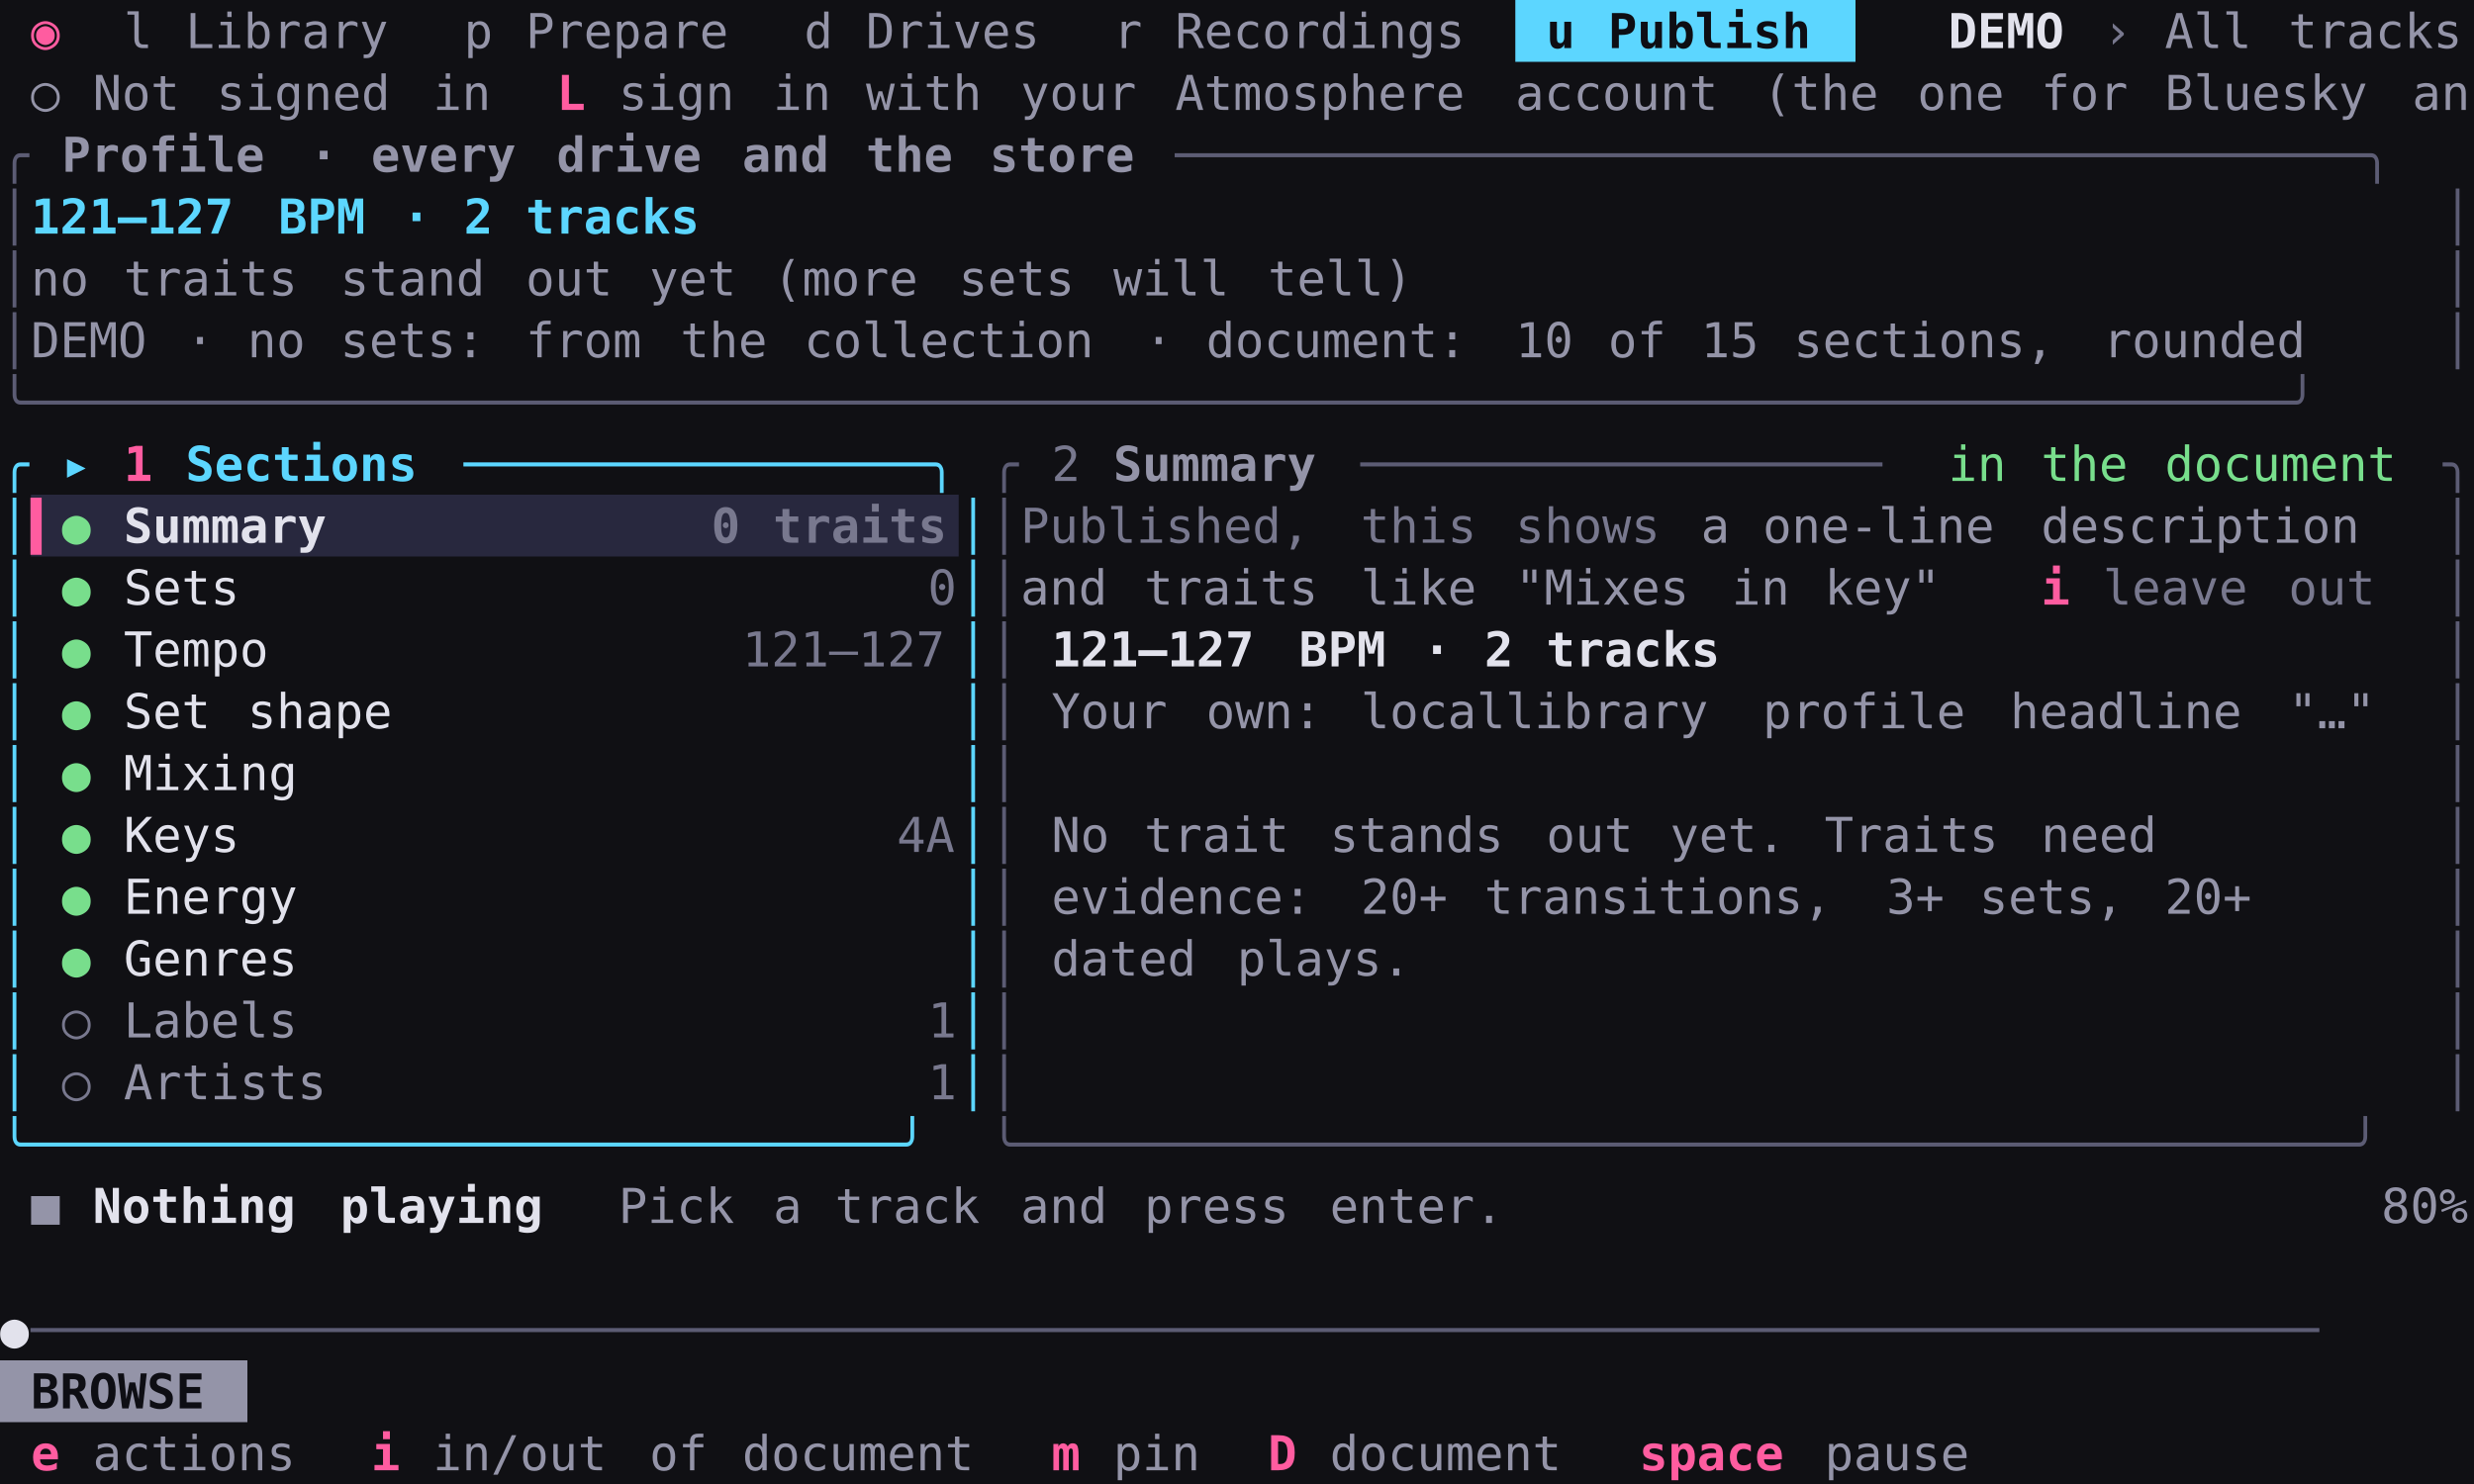
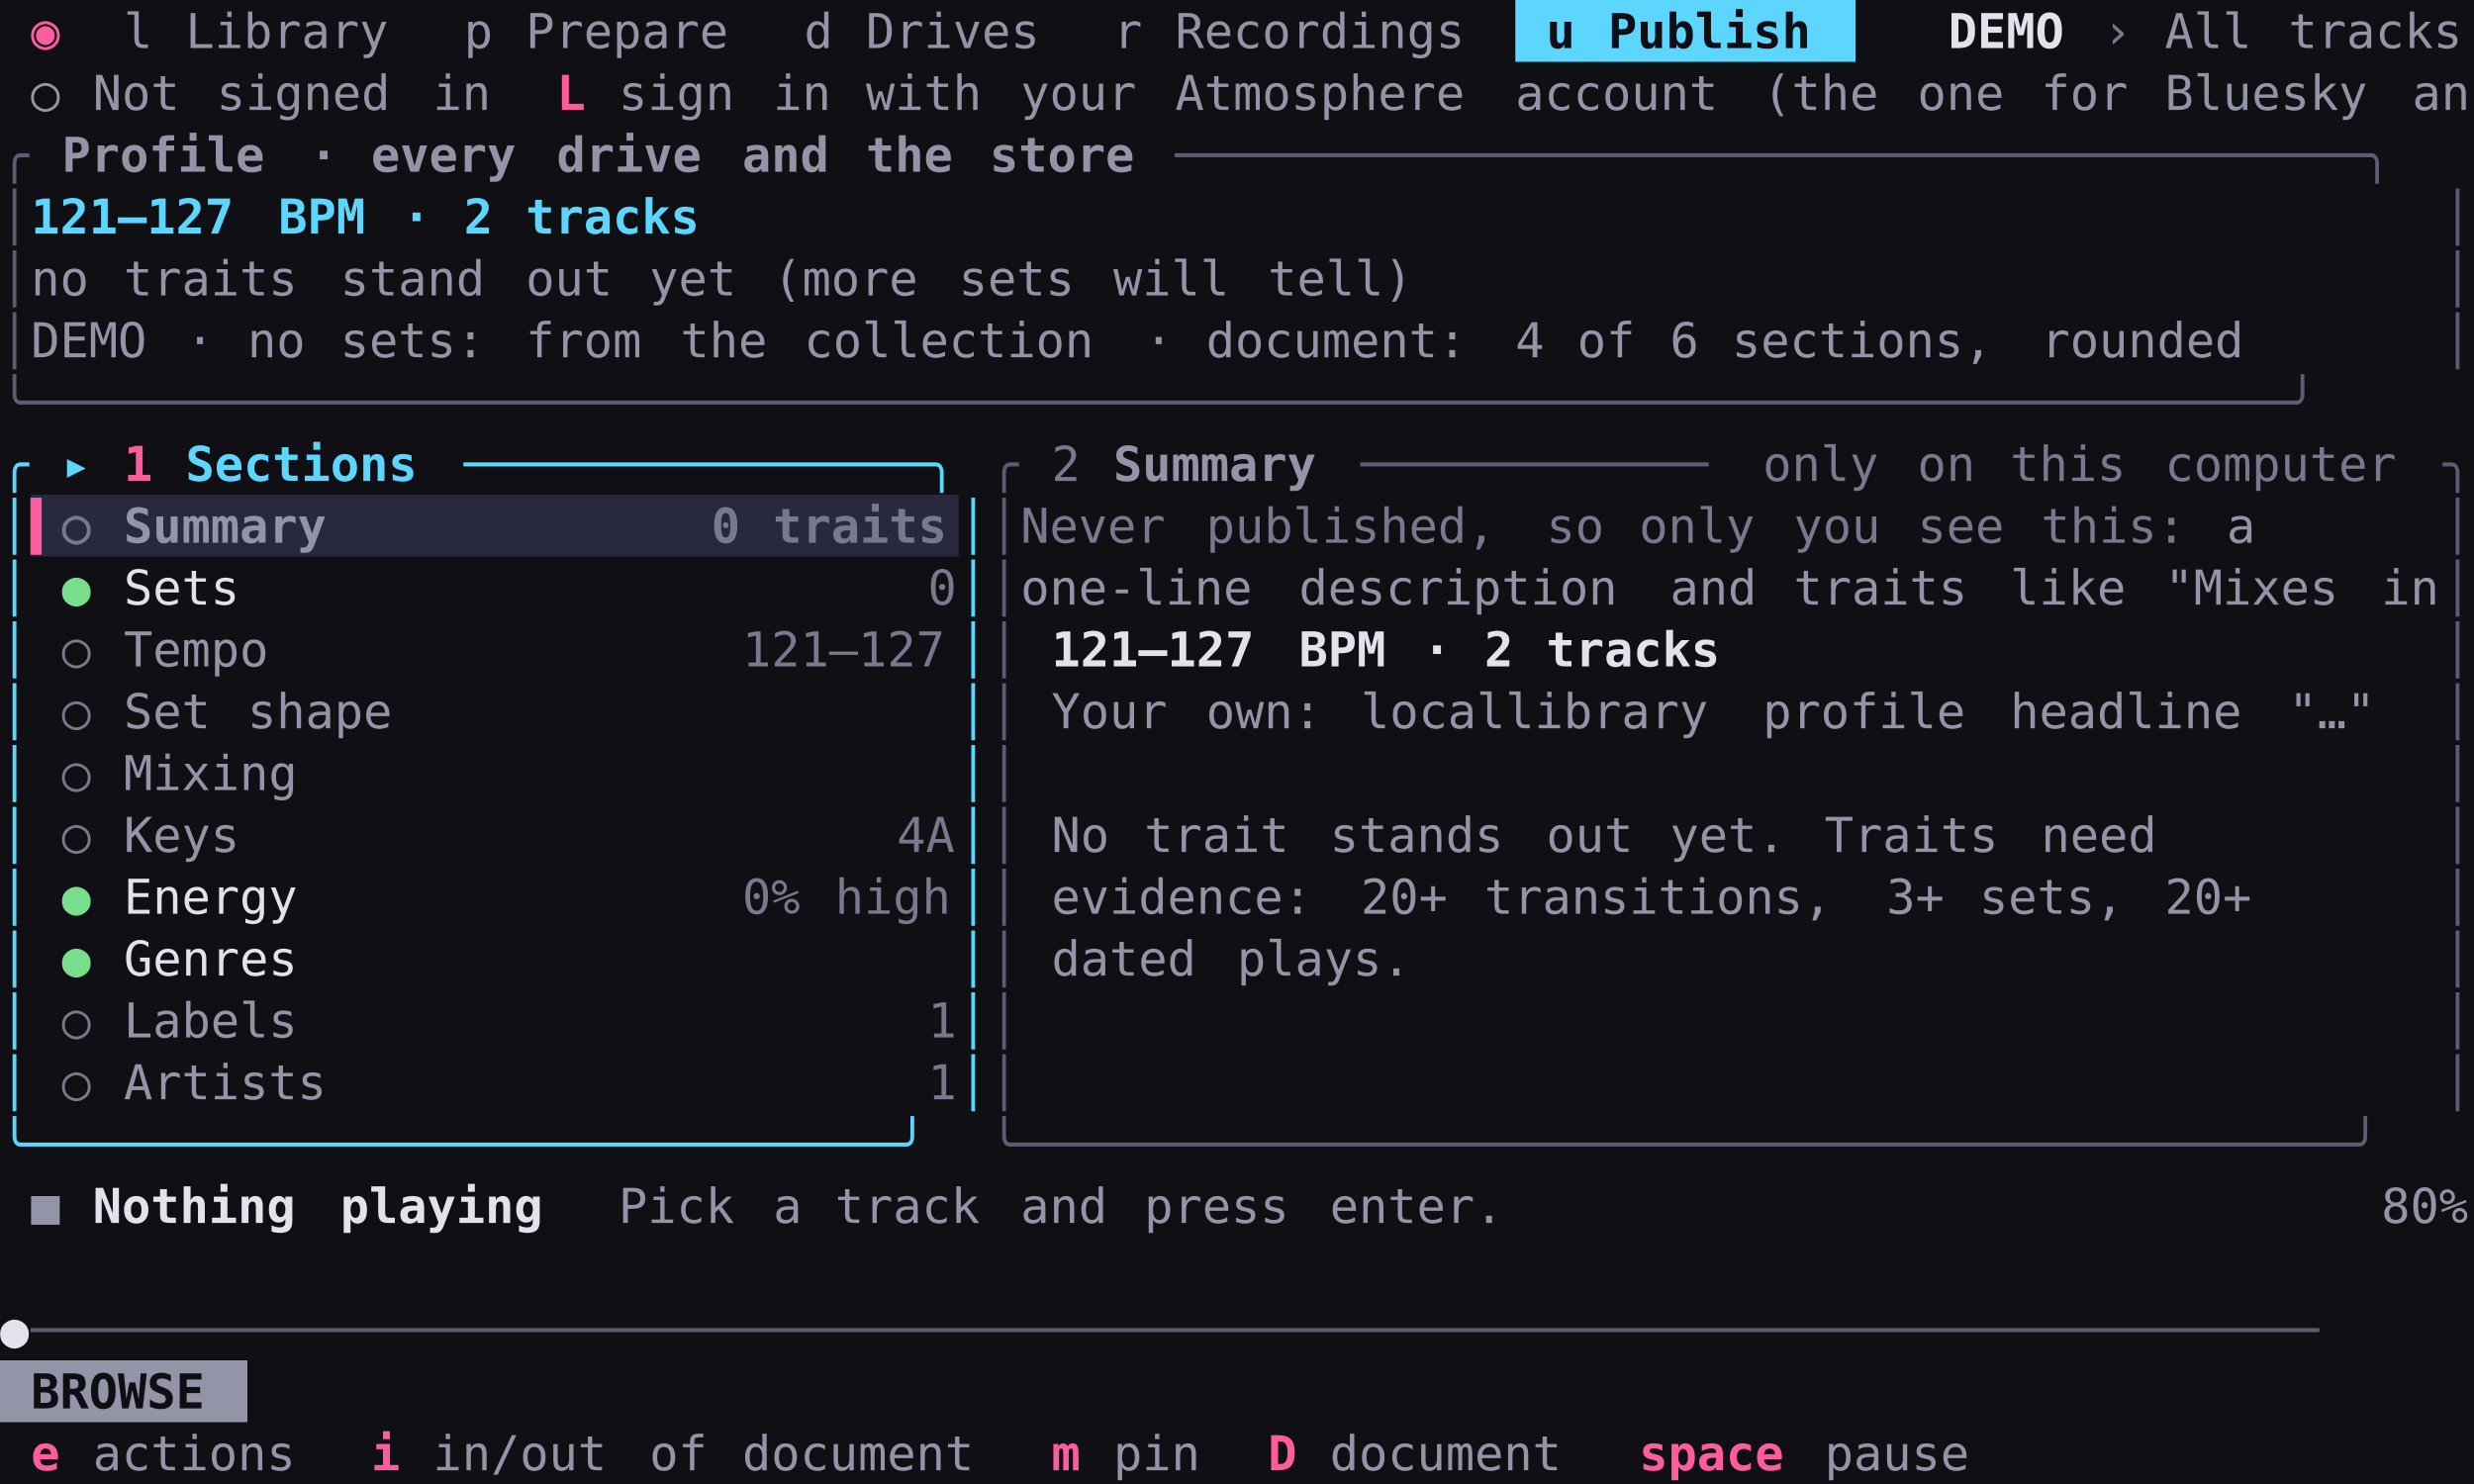
<svg xmlns="http://www.w3.org/2000/svg" viewBox="0 0 720 432" width="720" height="432" font-family="ui-monospace, Menlo, Consolas, monospace" font-size="14">
  <rect width="720" height="432" fill="#101014" />
  <rect x="441" y="0" width="99" height="18" fill="#5cd6ff" />
  <text x="9" y="14" fill="#ff5ca0" font-weight="bold">◉</text>
  <text x="36" y="14" fill="#9494a8">l</text>
  <text x="54 63 72 81 90 99 108" y="14" fill="#9494a8">Library</text>
  <text x="135" y="14" fill="#9494a8">p</text>
  <text x="153 162 171 180 189 198 207" y="14" fill="#9494a8">Prepare</text>
  <text x="234" y="14" fill="#9494a8">d</text>
  <text x="252 261 270 279 288 297" y="14" fill="#9494a8">Drives</text>
  <text x="324" y="14" fill="#9494a8">r</text>
  <text x="342 351 360 369 378 387 396 405 414 423" y="14" fill="#9494a8">Recordings</text>
  <text x="450" y="14" fill="#0e0e14" font-weight="bold">u</text>
  <text x="468 477 486 495 504 513 522" y="14" fill="#0e0e14" font-weight="bold">Publish</text>
  <text x="567 576 585 594" y="14" fill="#e2e2ec" font-weight="bold">DEMO</text>
  <text x="612" y="14" fill="#78788e">›</text>
  <text x="630 639 648" y="14" fill="#9494a8">All</text>
  <text x="666 675 684 693 702 711" y="14" fill="#9494a8">tracks</text>
  <text x="9" y="32" fill="#9494a8">○</text>
  <text x="27 36 45" y="32" fill="#9494a8">Not</text>
  <text x="63 72 81 90 99 108" y="32" fill="#9494a8">signed</text>
  <text x="126 135" y="32" fill="#9494a8">in</text>
  <text x="162" y="32" fill="#ff5ca0" font-weight="bold">L</text>
  <text x="180 189 198 207" y="32" fill="#9494a8">sign</text>
  <text x="225 234" y="32" fill="#9494a8">in</text>
  <text x="252 261 270 279" y="32" fill="#9494a8">with</text>
  <text x="297 306 315 324" y="32" fill="#9494a8">your</text>
  <text x="342 351 360 369 378 387 396 405 414 423" y="32" fill="#9494a8">Atmosphere</text>
  <text x="441 450 459 468 477 486 495" y="32" fill="#9494a8">account</text>
  <text x="513 522 531 540" y="32" fill="#9494a8">(the</text>
  <text x="558 567 576" y="32" fill="#9494a8">one</text>
  <text x="594 603 612" y="32" fill="#9494a8">for</text>
  <text x="630 639 648 657 666 675 684" y="32" fill="#9494a8">Bluesky</text>
  <text x="702 711" y="32" fill="#9494a8">an</text>
  <text x="0" y="50" fill="#5c5c74">╭</text>
  <text x="18 27 36 45 54 63 72" y="50" fill="#9494a8" font-weight="bold">Profile</text>
  <text x="90" y="50" fill="#9494a8" font-weight="bold">·</text>
  <text x="108 117 126 135 144" y="50" fill="#9494a8" font-weight="bold">every</text>
  <text x="162 171 180 189 198" y="50" fill="#9494a8" font-weight="bold">drive</text>
  <text x="216 225 234" y="50" fill="#9494a8" font-weight="bold">and</text>
  <text x="252 261 270" y="50" fill="#9494a8" font-weight="bold">the</text>
  <text x="288 297 306 315 324" y="50" fill="#9494a8" font-weight="bold">store</text>
  <text x="342 351 360 369 378 387 396 405 414 423 432 441 450 459 468 477 486 495 504 513 522 531 540 549 558 567 576 585 594 603 612 621 630 639 648 657 666 675 684 693 702 711" y="50" fill="#5c5c74">─────────────────────────────────────────╮</text>
  <text x="0" y="68" fill="#5c5c74">│</text>
  <text x="9 18 27 36 45 54 63" y="68" fill="#5cd6ff" font-weight="bold">121–127</text>
  <text x="81 90 99" y="68" fill="#5cd6ff" font-weight="bold">BPM</text>
  <text x="117" y="68" fill="#5cd6ff" font-weight="bold">·</text>
  <text x="135" y="68" fill="#5cd6ff" font-weight="bold">2</text>
  <text x="153 162 171 180 189 198" y="68" fill="#5cd6ff" font-weight="bold">tracks</text>
  <text x="711" y="68" fill="#5c5c74">│</text>
  <text x="0" y="86" fill="#5c5c74">│</text>
  <text x="9 18" y="86" fill="#9494a8">no</text>
  <text x="36 45 54 63 72 81" y="86" fill="#9494a8">traits</text>
  <text x="99 108 117 126 135" y="86" fill="#9494a8">stand</text>
  <text x="153 162 171" y="86" fill="#9494a8">out</text>
  <text x="189 198 207" y="86" fill="#9494a8">yet</text>
  <text x="225 234 243 252 261" y="86" fill="#9494a8">(more</text>
  <text x="279 288 297 306" y="86" fill="#9494a8">sets</text>
  <text x="324 333 342 351" y="86" fill="#9494a8">will</text>
  <text x="369 378 387 396 405" y="86" fill="#9494a8">tell)</text>
  <text x="711" y="86" fill="#5c5c74">│</text>
  <text x="0" y="104" fill="#5c5c74">│</text>
  <text x="9 18 27 36" y="104" fill="#9494a8">DEMO</text>
  <text x="54" y="104" fill="#9494a8">·</text>
  <text x="72 81" y="104" fill="#9494a8">no</text>
  <text x="99 108 117 126 135" y="104" fill="#9494a8">sets:</text>
  <text x="153 162 171 180" y="104" fill="#9494a8">from</text>
  <text x="198 207 216" y="104" fill="#9494a8">the</text>
  <text x="234 243 252 261 270 279 288 297 306 315" y="104" fill="#9494a8">collection</text>
  <text x="333" y="104" fill="#9494a8">·</text>
  <text x="351 360 369 378 387 396 405 414 423" y="104" fill="#9494a8">document:</text>
-   <text x="441 450" y="104" fill="#9494a8">10</text>
-   <text x="468 477" y="104" fill="#9494a8">of</text>
-   <text x="495 504" y="104" fill="#9494a8">15</text>
-   <text x="522 531 540 549 558 567 576 585 594" y="104" fill="#9494a8">sections,</text>
-   <text x="612 621 630 639 648 657 666" y="104" fill="#9494a8">rounded</text>
+   <text x="441" y="104" fill="#9494a8">4</text>
+   <text x="459 468" y="104" fill="#9494a8">of</text>
+   <text x="486" y="104" fill="#9494a8">6</text>
+   <text x="504 513 522 531 540 549 558 567 576" y="104" fill="#9494a8">sections,</text>
+   <text x="594 603 612 621 630 639 648" y="104" fill="#9494a8">rounded</text>
  <text x="711" y="104" fill="#5c5c74">│</text>
  <text x="0 9 18 27 36 45 54 63 72 81 90 99 108 117 126 135 144 153 162 171 180 189 198 207 216 225 234 243 252 261 270 279 288 297 306 315 324 333 342 351 360 369 378 387 396 405 414 423 432 441 450 459 468 477 486 495 504 513 522 531 540 549 558 567 576 585 594 603 612 621 630 639 648 657 666 675 684 693 702 711" y="122" fill="#5c5c74">╰──────────────────────────────────────────────────────────────────────────────╯</text>
  <text x="0" y="140" fill="#5cd6ff">╭</text>
  <text x="18" y="140" fill="#5cd6ff" font-weight="bold">▸</text>
  <text x="36" y="140" fill="#ff5ca0" font-weight="bold">1</text>
  <text x="54 63 72 81 90 99 108 117" y="140" fill="#5cd6ff" font-weight="bold">Sections</text>
  <text x="135 144 153 162 171 180 189 198 207 216 225 234 243 252 261 270 279" y="140" fill="#5cd6ff">────────────────╮</text>
  <text x="288" y="140" fill="#5c5c74">╭</text>
  <text x="306" y="140" fill="#78788e">2</text>
  <text x="324 333 342 351 360 369 378" y="140" fill="#9494a8" font-weight="bold">Summary</text>
-   <text x="396 405 414 423 432 441 450 459 468 477 486 495 504 513 522 531 540 549" y="140" fill="#5c5c74">──────────────────</text>
-   <text x="567 576" y="140" fill="#78de8c">in</text>
-   <text x="594 603 612" y="140" fill="#78de8c">the</text>
-   <text x="630 639 648 657 666 675 684 693" y="140" fill="#78de8c">document</text>
+   <text x="396 405 414 423 432 441 450 459 468 477 486 495" y="140" fill="#5c5c74">────────────</text>
+   <text x="513 522 531 540" y="140" fill="#78788e">only</text>
+   <text x="558 567" y="140" fill="#78788e">on</text>
+   <text x="585 594 603 612" y="140" fill="#78788e">this</text>
+   <text x="630 639 648 657 666 675 684 693" y="140" fill="#78788e">computer</text>
  <text x="711" y="140" fill="#5c5c74">╮</text>
  <rect x="9" y="144" width="270" height="18" fill="#28283e" />
  <text x="0" y="158" fill="#5cd6ff">│</text>
  <text x="9" y="158" fill="#ff5ca0" font-weight="bold">▍</text>
-   <text x="18" y="158" fill="#78de8c" font-weight="bold">●</text>
-   <text x="36 45 54 63 72 81 90" y="158" fill="#e2e2ec" font-weight="bold">Summary</text>
+   <text x="18" y="158" fill="#78788e" font-weight="bold">○</text>
+   <text x="36 45 54 63 72 81 90" y="158" fill="#9494a8" font-weight="bold">Summary</text>
  <text x="207" y="158" fill="#78788e" font-weight="bold">0</text>
  <text x="225 234 243 252 261 270" y="158" fill="#78788e" font-weight="bold">traits</text>
  <text x="279" y="158" fill="#5cd6ff">│</text>
  <text x="288" y="158" fill="#5c5c74">│</text>
-   <text x="297 306 315 324 333 342 351 360 369 378" y="158" fill="#78788e">Published,</text>
-   <text x="396 405 414 423" y="158" fill="#78788e">this</text>
-   <text x="441 450 459 468 477" y="158" fill="#78788e">shows</text>
-   <text x="495" y="158" fill="#9494a8">a</text>
-   <text x="513 522 531 540 549 558 567 576" y="158" fill="#9494a8">one-line</text>
-   <text x="594 603 612 621 630 639 648 657 666 675 684" y="158" fill="#9494a8">description</text>
+   <text x="297 306 315 324 333" y="158" fill="#78788e">Never</text>
+   <text x="351 360 369 378 387 396 405 414 423 432" y="158" fill="#78788e">published,</text>
+   <text x="450 459" y="158" fill="#78788e">so</text>
+   <text x="477 486 495 504" y="158" fill="#78788e">only</text>
+   <text x="522 531 540" y="158" fill="#78788e">you</text>
+   <text x="558 567 576" y="158" fill="#78788e">see</text>
+   <text x="594 603 612 621 630" y="158" fill="#78788e">this:</text>
+   <text x="648" y="158" fill="#9494a8">a</text>
  <text x="711" y="158" fill="#5c5c74">│</text>
  <text x="0" y="176" fill="#5cd6ff">│</text>
  <text x="18" y="176" fill="#78de8c">●</text>
  <text x="36 45 54 63" y="176" fill="#e2e2ec">Sets</text>
  <text x="270" y="176" fill="#78788e">0</text>
  <text x="279" y="176" fill="#5cd6ff">│</text>
  <text x="288" y="176" fill="#5c5c74">│</text>
-   <text x="297 306 315" y="176" fill="#9494a8">and</text>
-   <text x="333 342 351 360 369 378" y="176" fill="#9494a8">traits</text>
-   <text x="396 405 414 423" y="176" fill="#9494a8">like</text>
-   <text x="441 450 459 468 477 486" y="176" fill="#9494a8">"Mixes</text>
-   <text x="504 513" y="176" fill="#9494a8">in</text>
-   <text x="531 540 549 558" y="176" fill="#9494a8">key"</text>
-   <text x="594" y="176" fill="#ff5ca0" font-weight="bold">i</text>
-   <text x="612 621 630 639 648" y="176" fill="#78788e">leave</text>
-   <text x="666 675 684" y="176" fill="#78788e">out</text>
+   <text x="297 306 315 324 333 342 351 360" y="176" fill="#9494a8">one-line</text>
+   <text x="378 387 396 405 414 423 432 441 450 459 468" y="176" fill="#9494a8">description</text>
+   <text x="486 495 504" y="176" fill="#9494a8">and</text>
+   <text x="522 531 540 549 558 567" y="176" fill="#9494a8">traits</text>
+   <text x="585 594 603 612" y="176" fill="#9494a8">like</text>
+   <text x="630 639 648 657 666 675" y="176" fill="#9494a8">"Mixes</text>
+   <text x="693 702" y="176" fill="#9494a8">in</text>
  <text x="711" y="176" fill="#5c5c74">│</text>
  <text x="0" y="194" fill="#5cd6ff">│</text>
-   <text x="18" y="194" fill="#78de8c">●</text>
-   <text x="36 45 54 63 72" y="194" fill="#e2e2ec">Tempo</text>
+   <text x="18" y="194" fill="#78788e">○</text>
+   <text x="36 45 54 63 72" y="194" fill="#9494a8">Tempo</text>
  <text x="216 225 234 243 252 261 270" y="194" fill="#78788e">121–127</text>
  <text x="279" y="194" fill="#5cd6ff">│</text>
  <text x="288" y="194" fill="#5c5c74">│</text>
  <text x="306 315 324 333 342 351 360" y="194" fill="#e2e2ec" font-weight="bold">121–127</text>
  <text x="378 387 396" y="194" fill="#e2e2ec" font-weight="bold">BPM</text>
  <text x="414" y="194" fill="#e2e2ec" font-weight="bold">·</text>
  <text x="432" y="194" fill="#e2e2ec" font-weight="bold">2</text>
  <text x="450 459 468 477 486 495" y="194" fill="#e2e2ec" font-weight="bold">tracks</text>
  <text x="711" y="194" fill="#5c5c74">│</text>
  <text x="0" y="212" fill="#5cd6ff">│</text>
-   <text x="18" y="212" fill="#78de8c">●</text>
-   <text x="36 45 54" y="212" fill="#e2e2ec">Set</text>
-   <text x="72 81 90 99 108" y="212" fill="#e2e2ec">shape</text>
+   <text x="18" y="212" fill="#78788e">○</text>
+   <text x="36 45 54" y="212" fill="#9494a8">Set</text>
+   <text x="72 81 90 99 108" y="212" fill="#9494a8">shape</text>
  <text x="279" y="212" fill="#5cd6ff">│</text>
  <text x="288" y="212" fill="#5c5c74">│</text>
  <text x="306 315 324 333" y="212" fill="#9494a8">Your</text>
  <text x="351 360 369 378" y="212" fill="#9494a8">own:</text>
  <text x="396 405 414 423 432 441 450 459 468 477 486 495" y="212" fill="#9494a8">locallibrary</text>
  <text x="513 522 531 540 549 558 567" y="212" fill="#9494a8">profile</text>
  <text x="585 594 603 612 621 630 639 648" y="212" fill="#9494a8">headline</text>
  <text x="666 675 684" y="212" fill="#9494a8">"…"</text>
  <text x="711" y="212" fill="#5c5c74">│</text>
  <text x="0" y="230" fill="#5cd6ff">│</text>
-   <text x="18" y="230" fill="#78de8c">●</text>
-   <text x="36 45 54 63 72 81" y="230" fill="#e2e2ec">Mixing</text>
+   <text x="18" y="230" fill="#78788e">○</text>
+   <text x="36 45 54 63 72 81" y="230" fill="#9494a8">Mixing</text>
  <text x="279" y="230" fill="#5cd6ff">│</text>
  <text x="288" y="230" fill="#5c5c74">│</text>
  <text x="711" y="230" fill="#5c5c74">│</text>
  <text x="0" y="248" fill="#5cd6ff">│</text>
-   <text x="18" y="248" fill="#78de8c">●</text>
-   <text x="36 45 54 63" y="248" fill="#e2e2ec">Keys</text>
+   <text x="18" y="248" fill="#78788e">○</text>
+   <text x="36 45 54 63" y="248" fill="#9494a8">Keys</text>
  <text x="261 270" y="248" fill="#78788e">4A</text>
  <text x="279" y="248" fill="#5cd6ff">│</text>
  <text x="288" y="248" fill="#5c5c74">│</text>
  <text x="306 315" y="248" fill="#9494a8">No</text>
  <text x="333 342 351 360 369" y="248" fill="#9494a8">trait</text>
  <text x="387 396 405 414 423 432" y="248" fill="#9494a8">stands</text>
  <text x="450 459 468" y="248" fill="#9494a8">out</text>
  <text x="486 495 504 513" y="248" fill="#9494a8">yet.</text>
  <text x="531 540 549 558 567 576" y="248" fill="#9494a8">Traits</text>
  <text x="594 603 612 621" y="248" fill="#9494a8">need</text>
  <text x="711" y="248" fill="#5c5c74">│</text>
  <text x="0" y="266" fill="#5cd6ff">│</text>
  <text x="18" y="266" fill="#78de8c">●</text>
  <text x="36 45 54 63 72 81" y="266" fill="#e2e2ec">Energy</text>
+   <text x="216 225" y="266" fill="#78788e">0%</text>
+   <text x="243 252 261 270" y="266" fill="#78788e">high</text>
  <text x="279" y="266" fill="#5cd6ff">│</text>
  <text x="288" y="266" fill="#5c5c74">│</text>
  <text x="306 315 324 333 342 351 360 369 378" y="266" fill="#9494a8">evidence:</text>
  <text x="396 405 414" y="266" fill="#9494a8">20+</text>
  <text x="432 441 450 459 468 477 486 495 504 513 522 531" y="266" fill="#9494a8">transitions,</text>
  <text x="549 558" y="266" fill="#9494a8">3+</text>
  <text x="576 585 594 603 612" y="266" fill="#9494a8">sets,</text>
  <text x="630 639 648" y="266" fill="#9494a8">20+</text>
  <text x="711" y="266" fill="#5c5c74">│</text>
  <text x="0" y="284" fill="#5cd6ff">│</text>
  <text x="18" y="284" fill="#78de8c">●</text>
  <text x="36 45 54 63 72 81" y="284" fill="#e2e2ec">Genres</text>
  <text x="279" y="284" fill="#5cd6ff">│</text>
  <text x="288" y="284" fill="#5c5c74">│</text>
  <text x="306 315 324 333 342" y="284" fill="#9494a8">dated</text>
  <text x="360 369 378 387 396 405" y="284" fill="#9494a8">plays.</text>
  <text x="711" y="284" fill="#5c5c74">│</text>
  <text x="0" y="302" fill="#5cd6ff">│</text>
  <text x="18" y="302" fill="#78788e">○</text>
  <text x="36 45 54 63 72 81" y="302" fill="#9494a8">Labels</text>
  <text x="270" y="302" fill="#78788e">1</text>
  <text x="279" y="302" fill="#5cd6ff">│</text>
  <text x="288" y="302" fill="#5c5c74">│</text>
  <text x="711" y="302" fill="#5c5c74">│</text>
  <text x="0" y="320" fill="#5cd6ff">│</text>
  <text x="18" y="320" fill="#78788e">○</text>
  <text x="36 45 54 63 72 81 90" y="320" fill="#9494a8">Artists</text>
  <text x="270" y="320" fill="#78788e">1</text>
  <text x="279" y="320" fill="#5cd6ff">│</text>
  <text x="288" y="320" fill="#5c5c74">│</text>
  <text x="711" y="320" fill="#5c5c74">│</text>
  <text x="0 9 18 27 36 45 54 63 72 81 90 99 108 117 126 135 144 153 162 171 180 189 198 207 216 225 234 243 252 261 270 279" y="338" fill="#5cd6ff">╰──────────────────────────────╯</text>
  <text x="288 297 306 315 324 333 342 351 360 369 378 387 396 405 414 423 432 441 450 459 468 477 486 495 504 513 522 531 540 549 558 567 576 585 594 603 612 621 630 639 648 657 666 675 684 693 702 711" y="338" fill="#5c5c74">╰──────────────────────────────────────────────╯</text>
  <text x="9" y="356" fill="#9494a8">■</text>
  <text x="27 36 45 54 63 72 81" y="356" fill="#e2e2ec" font-weight="bold">Nothing</text>
  <text x="99 108 117 126 135 144 153" y="356" fill="#e2e2ec" font-weight="bold">playing</text>
  <text x="180 189 198 207" y="356" fill="#9494a8">Pick</text>
  <text x="225" y="356" fill="#9494a8">a</text>
  <text x="243 252 261 270 279" y="356" fill="#9494a8">track</text>
  <text x="297 306 315" y="356" fill="#9494a8">and</text>
  <text x="333 342 351 360 369" y="356" fill="#9494a8">press</text>
  <text x="387 396 405 414 423 432" y="356" fill="#9494a8">enter.</text>
  <text x="693 702 711" y="356" fill="#9494a8">80%</text>
  <text x="0" y="392" fill="#e2e2ec">●</text>
  <text x="9 18 27 36 45 54 63 72 81 90 99 108 117 126 135 144 153 162 171 180 189 198 207 216 225 234 243 252 261 270 279 288 297 306 315 324 333 342 351 360 369 378 387 396 405 414 423 432 441 450 459 468 477 486 495 504 513 522 531 540 549 558 567 576 585 594 603 612 621 630 639 648 657 666 675 684 693 702 711" y="392" fill="#5c5c74">───────────────────────────────────────────────────────────────────────────────</text>
  <rect x="0" y="396" width="72" height="18" fill="#9494a8" />
  <text x="9 18 27 36 45 54" y="410" fill="#0e0e14" font-weight="bold">BROWSE</text>
  <text x="9" y="428" fill="#ff5ca0" font-weight="bold">e</text>
  <text x="27 36 45 54 63 72 81" y="428" fill="#9494a8">actions</text>
  <text x="108" y="428" fill="#ff5ca0" font-weight="bold">i</text>
  <text x="126 135 144 153 162 171" y="428" fill="#9494a8">in/out</text>
  <text x="189 198" y="428" fill="#9494a8">of</text>
  <text x="216 225 234 243 252 261 270 279" y="428" fill="#9494a8">document</text>
  <text x="306" y="428" fill="#ff5ca0" font-weight="bold">m</text>
  <text x="324 333 342" y="428" fill="#9494a8">pin</text>
  <text x="369" y="428" fill="#ff5ca0" font-weight="bold">D</text>
  <text x="387 396 405 414 423 432 441 450" y="428" fill="#9494a8">document</text>
  <text x="477 486 495 504 513" y="428" fill="#ff5ca0" font-weight="bold">space</text>
  <text x="531 540 549 558 567" y="428" fill="#9494a8">pause</text>
</svg>
